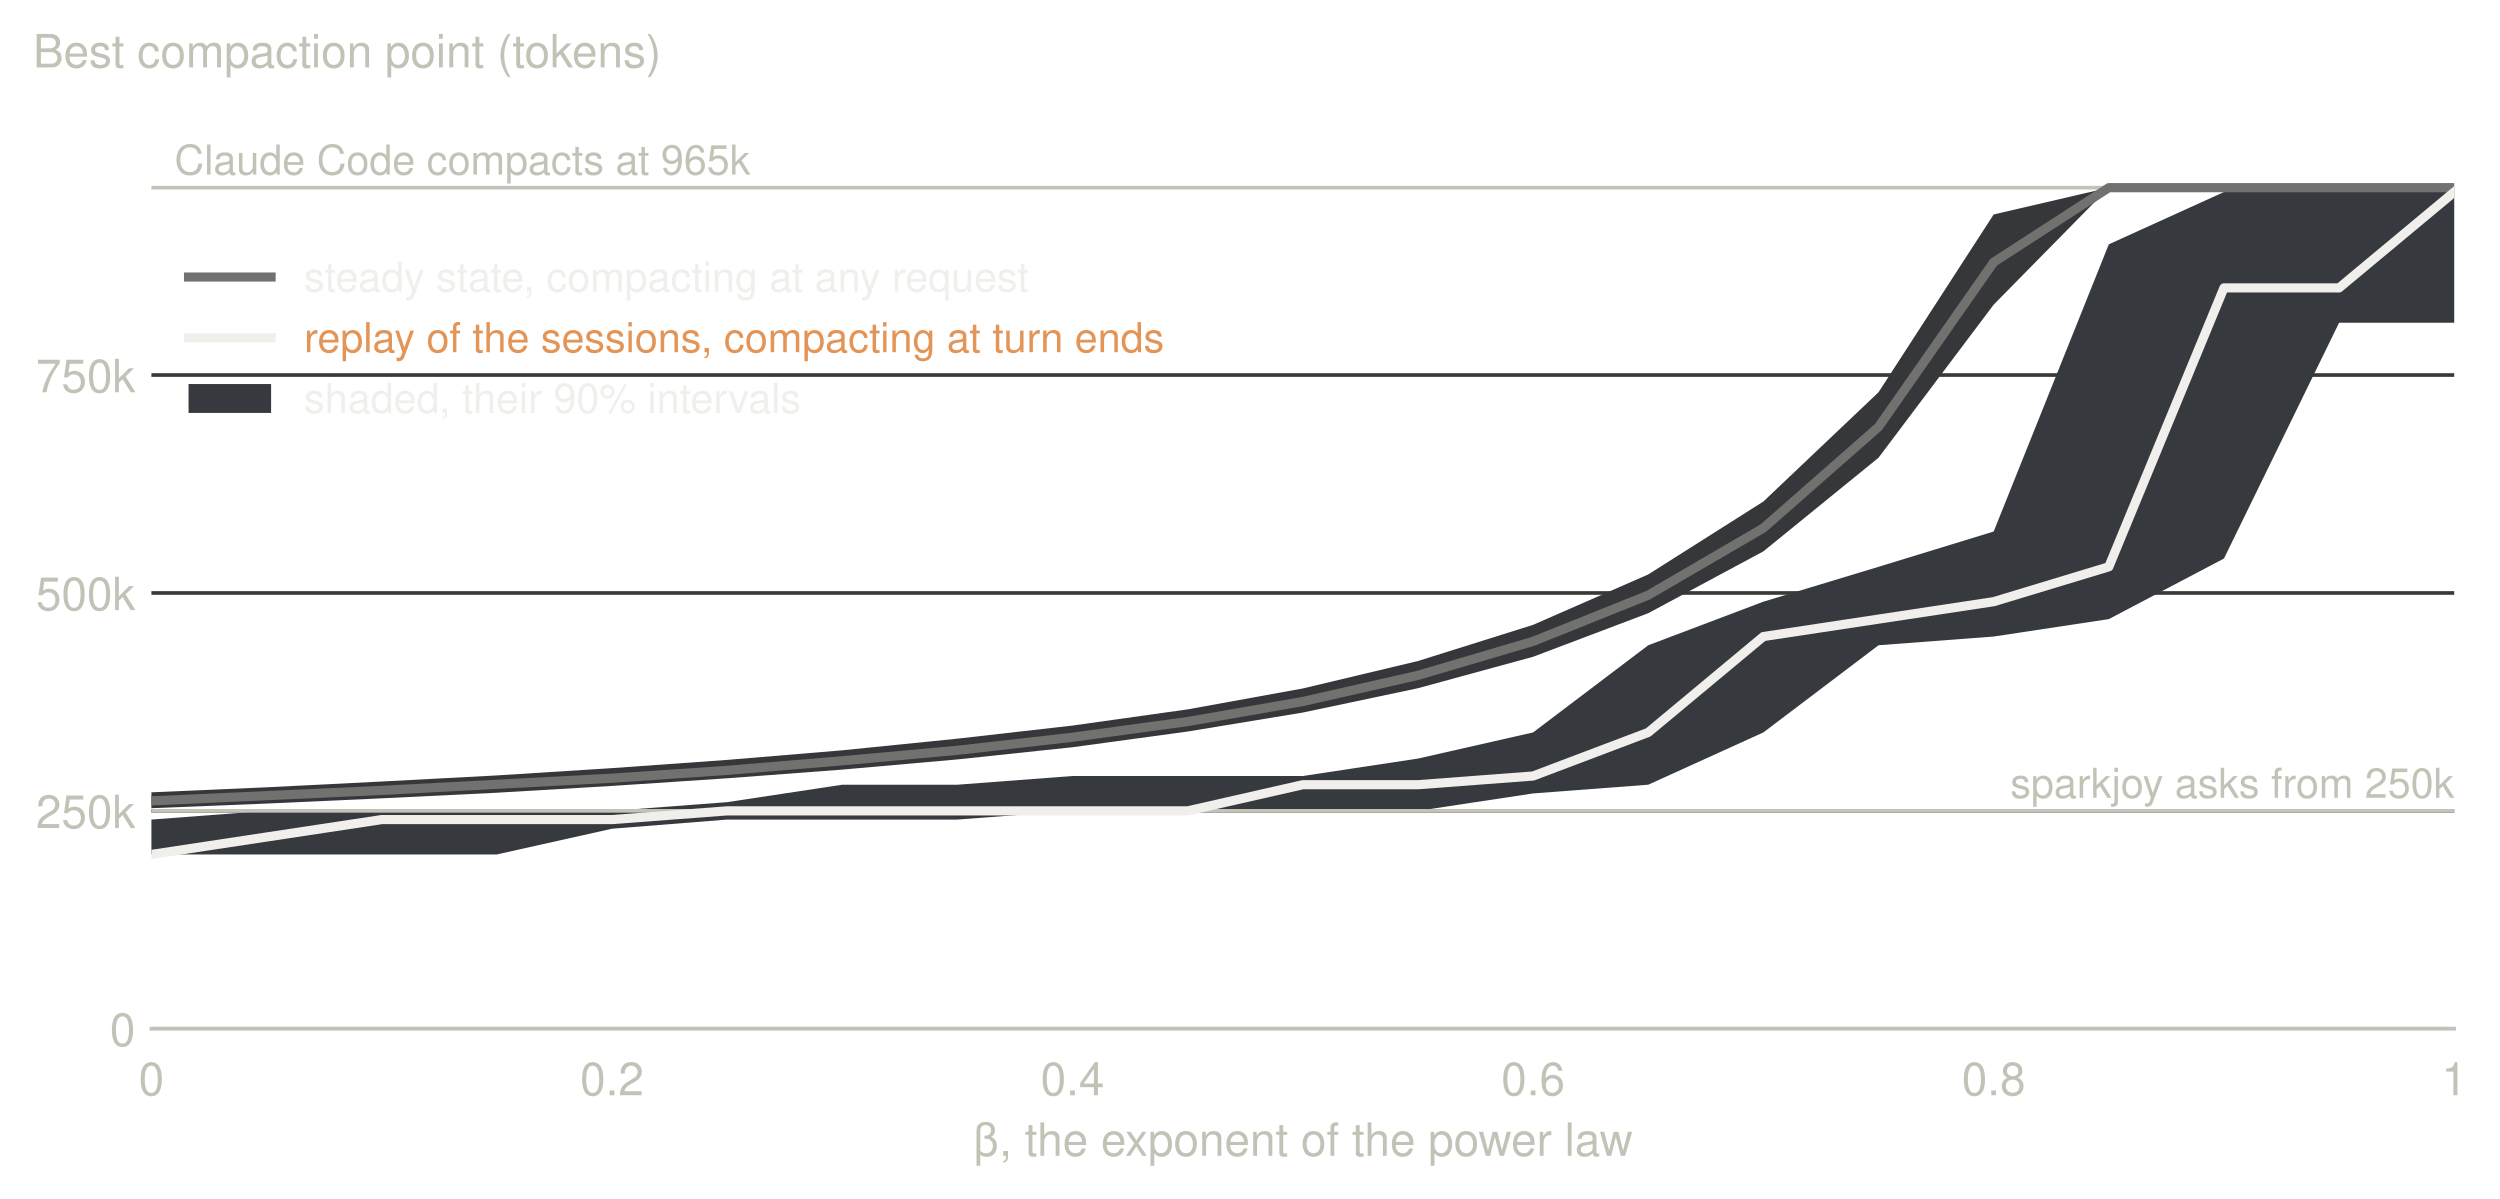
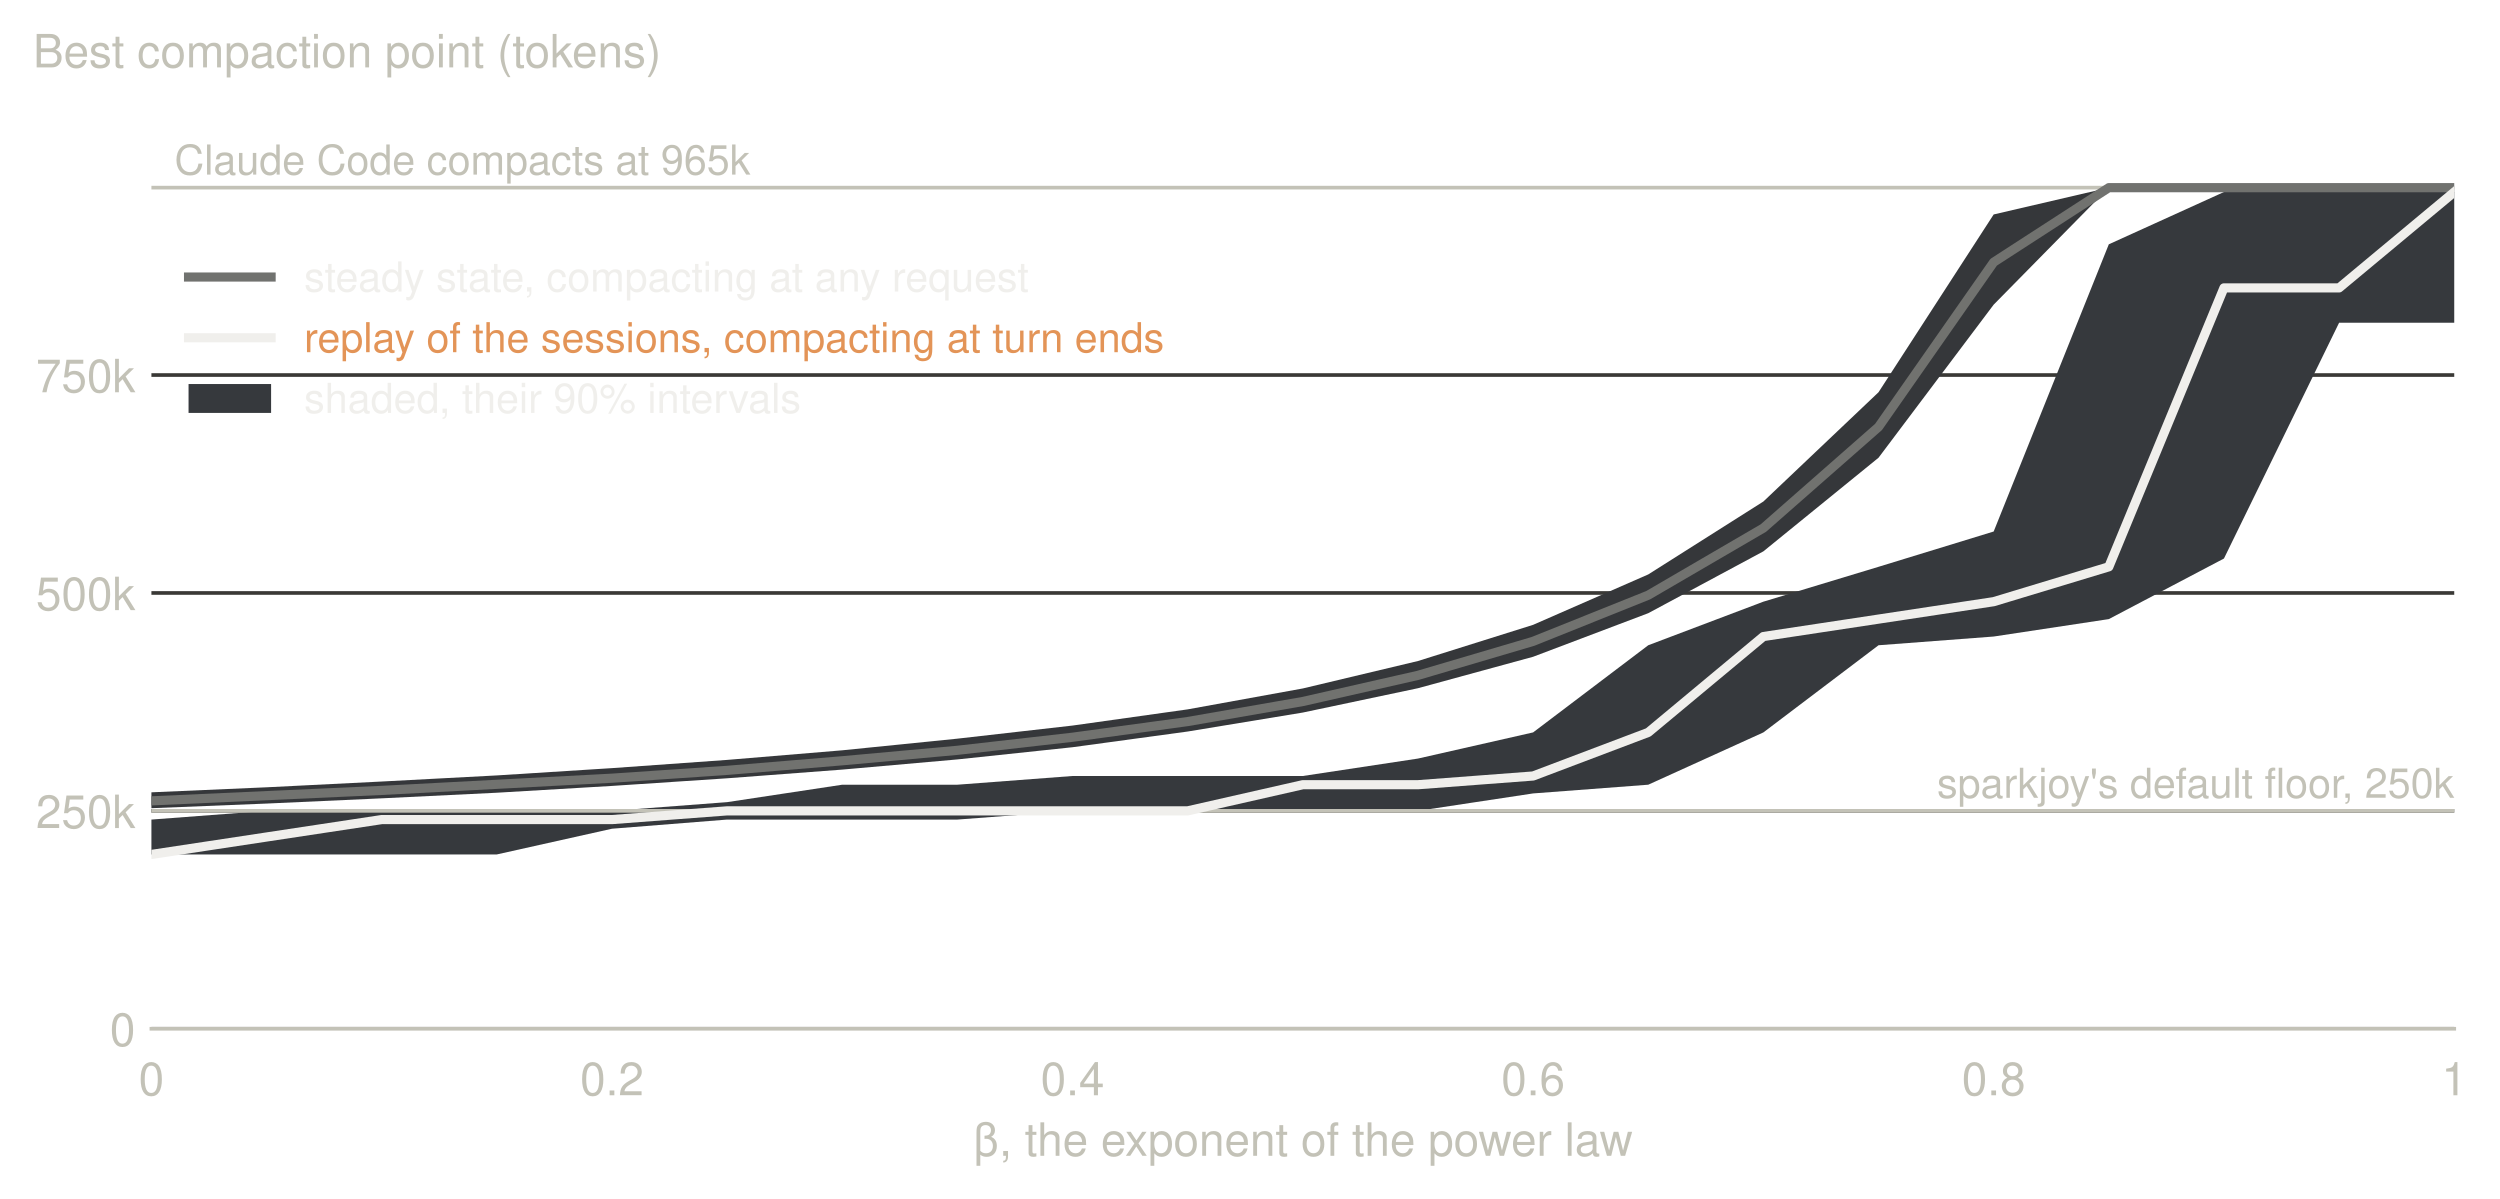
<svg xmlns="http://www.w3.org/2000/svg" xmlns:xlink="http://www.w3.org/1999/xlink" width="545.2pt" height="261.335pt" viewBox="0 0 545.2 261.335" version="1.1">
  <defs>
    <style type="text/css">*{stroke-linejoin: round; stroke-linecap: butt}</style>
  </defs>
  <g id="figure_1">
    <g id="patch_1">
      <path d="M 0 261.335  L 545.2 261.335  L 545.2 0  L 0 0  L 0 261.335  z " style="fill: none" />
    </g>
    <g id="axes_1">
      <g id="patch_2">
        <path d="M 33.02 224.352  L 535.22 224.352  L 535.22 24.768  L 33.02 24.768  L 33.02 224.352  z " style="fill: none" />
      </g>
      <g id="matplotlib.axis_1">
        <g id="xtick_1">
          <g id="line2d_1" />
          <g id="text_1">
            <text style="font-size: 10px; font-family: 'Helvetica', 'Arial', 'DejaVu Sans'; text-anchor: middle; fill: #c3c2b7" x="33.02" y="238.852" transform="rotate(-0 33.02 238.8517)">0</text>
          </g>
        </g>
        <g id="xtick_2">
          <g id="line2d_2" />
          <g id="text_2">
            <text style="font-size: 10px; font-family: 'Helvetica', 'Arial', 'DejaVu Sans'; text-anchor: middle; fill: #c3c2b7" x="133.46" y="238.852" transform="rotate(-0 133.46 238.8517)">0.2</text>
          </g>
        </g>
        <g id="xtick_3">
          <g id="line2d_3" />
          <g id="text_3">
            <text style="font-size: 10px; font-family: 'Helvetica', 'Arial', 'DejaVu Sans'; text-anchor: middle; fill: #c3c2b7" x="233.9" y="238.852" transform="rotate(-0 233.9 238.8517)">0.4</text>
          </g>
        </g>
        <g id="xtick_4">
          <g id="line2d_4" />
          <g id="text_4">
            <text style="font-size: 10px; font-family: 'Helvetica', 'Arial', 'DejaVu Sans'; text-anchor: middle; fill: #c3c2b7" x="334.34" y="238.852" transform="rotate(-0 334.34 238.8517)">0.6</text>
          </g>
        </g>
        <g id="xtick_5">
          <g id="line2d_5" />
          <g id="text_5">
            <text style="font-size: 10px; font-family: 'Helvetica', 'Arial', 'DejaVu Sans'; text-anchor: middle; fill: #c3c2b7" x="434.78" y="238.852" transform="rotate(-0 434.78 238.8517)">0.8</text>
          </g>
        </g>
        <g id="xtick_6">
          <g id="line2d_6" />
          <g id="text_6">
            <text style="font-size: 10px; font-family: 'Helvetica', 'Arial', 'DejaVu Sans'; text-anchor: middle; fill: #c3c2b7" x="535.22" y="238.852" transform="rotate(-0 535.22 238.8517)">1</text>
          </g>
        </g>
        <g id="text_7">
          <text style="font-size: 10px; font-family: 'Helvetica', 'Arial', 'DejaVu Sans'; text-anchor: middle; fill: #c3c2b7" x="284.12" y="252.051" transform="rotate(-0 284.12 252.051)">β, the exponent of the power law</text>
        </g>
      </g>
      <g id="matplotlib.axis_2">
        <g id="ytick_1">
          <g id="line2d_7">
            <path d="M 33.02 224.352  L 535.22 224.352  " clip-path="url(#pd77bd39c77)" style="fill: none; stroke: #3a3936; stroke-width: 0.8; stroke-linecap: square" />
          </g>
          <g id="line2d_8" />
          <g id="text_8">
            <text style="font-size: 10px; font-family: 'Helvetica', 'Arial', 'DejaVu Sans'; text-anchor: end; fill: #c3c2b7" x="29.52" y="228.102" transform="rotate(-0 29.52 228.1017)">0</text>
          </g>
        </g>
        <g id="ytick_2">
          <g id="line2d_9">
            <path d="M 33.02 176.832  L 535.22 176.832  " clip-path="url(#pd77bd39c77)" style="fill: none; stroke: #3a3936; stroke-width: 0.8; stroke-linecap: square" />
          </g>
          <g id="line2d_10" />
          <g id="text_9">
            <text style="font-size: 10px; font-family: 'Helvetica', 'Arial', 'DejaVu Sans'; text-anchor: end; fill: #c3c2b7" x="29.52" y="180.582" transform="rotate(-0 29.52 180.5817)">250k</text>
          </g>
        </g>
        <g id="ytick_3">
          <g id="line2d_11">
            <path d="M 33.02 129.312  L 535.22 129.312  " clip-path="url(#pd77bd39c77)" style="fill: none; stroke: #3a3936; stroke-width: 0.8; stroke-linecap: square" />
          </g>
          <g id="line2d_12" />
          <g id="text_10">
            <text style="font-size: 10px; font-family: 'Helvetica', 'Arial', 'DejaVu Sans'; text-anchor: end; fill: #c3c2b7" x="29.52" y="133.062" transform="rotate(-0 29.52 133.0617)">500k</text>
          </g>
        </g>
        <g id="ytick_4">
          <g id="line2d_13">
            <path d="M 33.02 81.792  L 535.22 81.792  " clip-path="url(#pd77bd39c77)" style="fill: none; stroke: #3a3936; stroke-width: 0.8; stroke-linecap: square" />
          </g>
          <g id="line2d_14" />
          <g id="text_11">
            <text style="font-size: 10px; font-family: 'Helvetica', 'Arial', 'DejaVu Sans'; text-anchor: end; fill: #c3c2b7" x="29.52" y="85.542" transform="rotate(-0 29.52 85.54174)">750k</text>
          </g>
        </g>
        <g id="text_12">
          <text style="font-size: 10px; font-family: 'Helvetica', 'Arial', 'DejaVu Sans'; text-anchor: start; fill: #c3c2b7" x="7.2" y="14.7" transform="rotate(-0 7.2 14.7)">Best compaction point (tokens)</text>
        </g>
      </g>
      <g id="FillBetweenPolyCollection_1">
        <defs>
          <path id="mf2563e5b50" d="M 33.02 -88.547  L 33.02 -85.084  L 58.13 -86.093  L 83.24 -87.234  L 108.35 -88.458  L 133.46 -89.941  L 158.57 -91.604  L 183.68 -93.501  L 208.79 -95.72  L 233.9 -98.381  L 259.01 -101.804  L 284.12 -105.943  L 309.23 -111.248  L 334.34 -118.106  L 359.45 -127.61  L 384.56 -141.098  L 409.67 -161.516  L 434.78 -194.896  L 459.89 -220.411  L 485 -220.411  L 510.11 -220.411  L 535.22 -220.411  L 535.22 -220.411  L 535.22 -220.411  L 510.11 -220.411  L 485 -220.411  L 459.89 -220.411  L 434.78 -214.567  L 409.67 -175.796  L 384.56 -151.965  L 359.45 -136.064  L 334.34 -125.071  L 309.23 -117.181  L 284.12 -111.198  L 259.01 -106.637  L 233.9 -103.106  L 208.79 -100.249  L 183.68 -97.709  L 158.57 -95.616  L 133.46 -93.822  L 108.35 -92.232  L 83.24 -90.901  L 58.13 -89.642  L 33.02 -88.547  z " />
        </defs>
        <g clip-path="url(#pd77bd39c77)">
          <use xlink:href="#mf2563e5b50" x="0" y="261.335" style="fill: #35373a" />
        </g>
      </g>
      <g id="FillBetweenPolyCollection_2">
        <defs>
          <path id="m3f9140b6f2" d="M 33.02 -82.603  L 33.02 -75  L 58.13 -75  L 83.24 -75  L 108.35 -75  L 133.46 -80.607  L 158.57 -82.603  L 183.68 -82.603  L 208.79 -82.603  L 233.9 -84.504  L 259.01 -84.504  L 284.12 -84.504  L 309.23 -84.504  L 334.34 -88.305  L 359.45 -90.206  L 384.56 -101.611  L 409.67 -120.619  L 434.78 -122.52  L 459.89 -126.321  L 485 -139.532  L 510.11 -190.948  L 535.22 -190.948  L 535.22 -219.46  L 535.22 -219.46  L 510.11 -219.46  L 485 -219.46  L 459.89 -208.056  L 434.78 -145.424  L 409.67 -137.726  L 384.56 -130.123  L 359.45 -120.619  L 334.34 -101.611  L 309.23 -95.908  L 284.12 -92.107  L 259.01 -92.107  L 233.9 -92.107  L 208.79 -90.206  L 183.68 -90.206  L 158.57 -86.404  L 133.46 -84.504  L 108.35 -84.504  L 83.24 -84.504  L 58.13 -84.504  L 33.02 -82.603  z " />
        </defs>
        <g clip-path="url(#pd77bd39c77)">
          <use xlink:href="#m3f9140b6f2" x="0" y="261.335" style="fill: #36393d" />
        </g>
      </g>
      <g id="FillBetweenPolyCollection_3" />
      <g id="line2d_15">
        <path d="M 33.02 40.925  L 535.22 40.925  " clip-path="url(#pd77bd39c77)" style="fill: none; stroke: #c3c2b7; stroke-width: 0.8; stroke-linecap: square" />
      </g>
      <g id="line2d_16">
        <path d="M 33.02 176.832  L 535.22 176.832  " clip-path="url(#pd77bd39c77)" style="fill: none; stroke: #c3c2b7; stroke-width: 0.8; stroke-linecap: square" />
      </g>
      <g id="line2d_17">
        <path d="M 33.02 174.652  L 58.13 173.512  L 83.24 172.371  L 108.35 171.041  L 133.46 169.71  L 158.57 167.999  L 183.68 165.908  L 208.79 163.627  L 233.9 160.776  L 259.01 157.355  L 284.12 152.983  L 309.23 147.281  L 334.34 139.867  L 359.45 129.793  L 384.56 115.157  L 409.67 93.108  L 434.78 57.183  L 459.89 40.925  L 485 40.925  L 510.11 40.925  L 535.22 40.925  " clip-path="url(#pd77bd39c77)" style="fill: none; stroke: #71726f; stroke-width: 2; stroke-linecap: square" />
      </g>
      <g id="line2d_18">
        <path d="M 33.02 186.336  L 58.13 182.534  L 83.24 178.733  L 108.35 178.733  L 133.46 178.733  L 158.57 176.832  L 183.68 176.832  L 208.79 176.832  L 233.9 176.832  L 259.01 176.832  L 284.12 171.129  L 309.23 171.129  L 334.34 169.229  L 359.45 159.725  L 384.56 138.816  L 409.67 135.014  L 434.78 131.213  L 459.89 123.609  L 485 62.784  L 510.11 62.784  L 535.22 41.875  " clip-path="url(#pd77bd39c77)" style="fill: none; stroke: #f0efec; stroke-width: 2; stroke-linecap: square" />
      </g>
      <g id="patch_3">
        <path d="M 33.02 224.352  L 535.22 224.352  " style="fill: none; stroke: #c3c2b7; stroke-width: 0.8; stroke-linejoin: miter; stroke-linecap: square" />
      </g>
      <g id="text_13">
        <text style="font-size: 9px; font-family: 'Helvetica', 'Arial', 'DejaVu Sans'; text-anchor: start; fill: #c3c2b7" x="38.042" y="38.073" transform="rotate(-0 38.042 38.07334)">Claude Code compacts at 965k</text>
      </g>
      <g id="text_14">
-         <text style="font-size: 9px; font-family: 'Helvetica', 'Arial', 'DejaVu Sans'; text-anchor: end; fill: #c3c2b7" x="535.22" y="173.981" transform="rotate(-0 535.22 173.9805)">sparkjoy asks from 250k</text>
+         <text style="font-size: 9px; font-family: 'Helvetica', 'Arial', 'DejaVu Sans'; text-anchor: end; fill: #c3c2b7" x="535.22" y="173.981" transform="rotate(-0 535.22 173.9805)">sparkjoy's default floor, 250k</text>
      </g>
      <g id="legend_1">
        <g id="line2d_19">
          <path d="M 41.12 60.418  L 50.12 60.418  L 59.12 60.418  " style="fill: none; stroke: #71726f; stroke-width: 2; stroke-linecap: square" />
        </g>
        <g id="text_15">
          <text style="font-size: 9px; font-family: 'Helvetica', 'Arial', 'DejaVu Sans'; text-anchor: start; fill: #f0efec" x="66.32" y="63.568" transform="rotate(-0 66.32 63.56782)">steady state, compacting at any request</text>
        </g>
        <g id="line2d_20">
          <path d="M 41.12 73.659  L 50.12 73.659  L 59.12 73.659  " style="fill: none; stroke: #f0efec; stroke-width: 2; stroke-linecap: square" />
        </g>
        <g id="text_16">
          <text style="font-size: 9px; font-family: 'Helvetica', 'Arial', 'DejaVu Sans'; text-anchor: start; fill: #e39457" x="66.32" y="76.809" transform="rotate(-0 66.32 76.80907)">replay of the sessions, compacting at turn ends</text>
        </g>
        <g id="patch_4">
          <path d="M 41.12 90.05  L 59.12 90.05  L 59.12 83.75  L 41.12 83.75  z " style="fill: #36393d" />
        </g>
        <g id="text_17">
          <text style="font-size: 9px; font-family: 'Helvetica', 'Arial', 'DejaVu Sans'; text-anchor: start; fill: #f0efec" x="66.32" y="90.05" transform="rotate(-0 66.32 90.05031)">shaded, their 90% intervals</text>
        </g>
      </g>
    </g>
  </g>
  <defs>
    <clipPath id="pd77bd39c77">
      <rect x="33.02" y="24.768" width="502.2" height="199.584" />
    </clipPath>
  </defs>
</svg>
